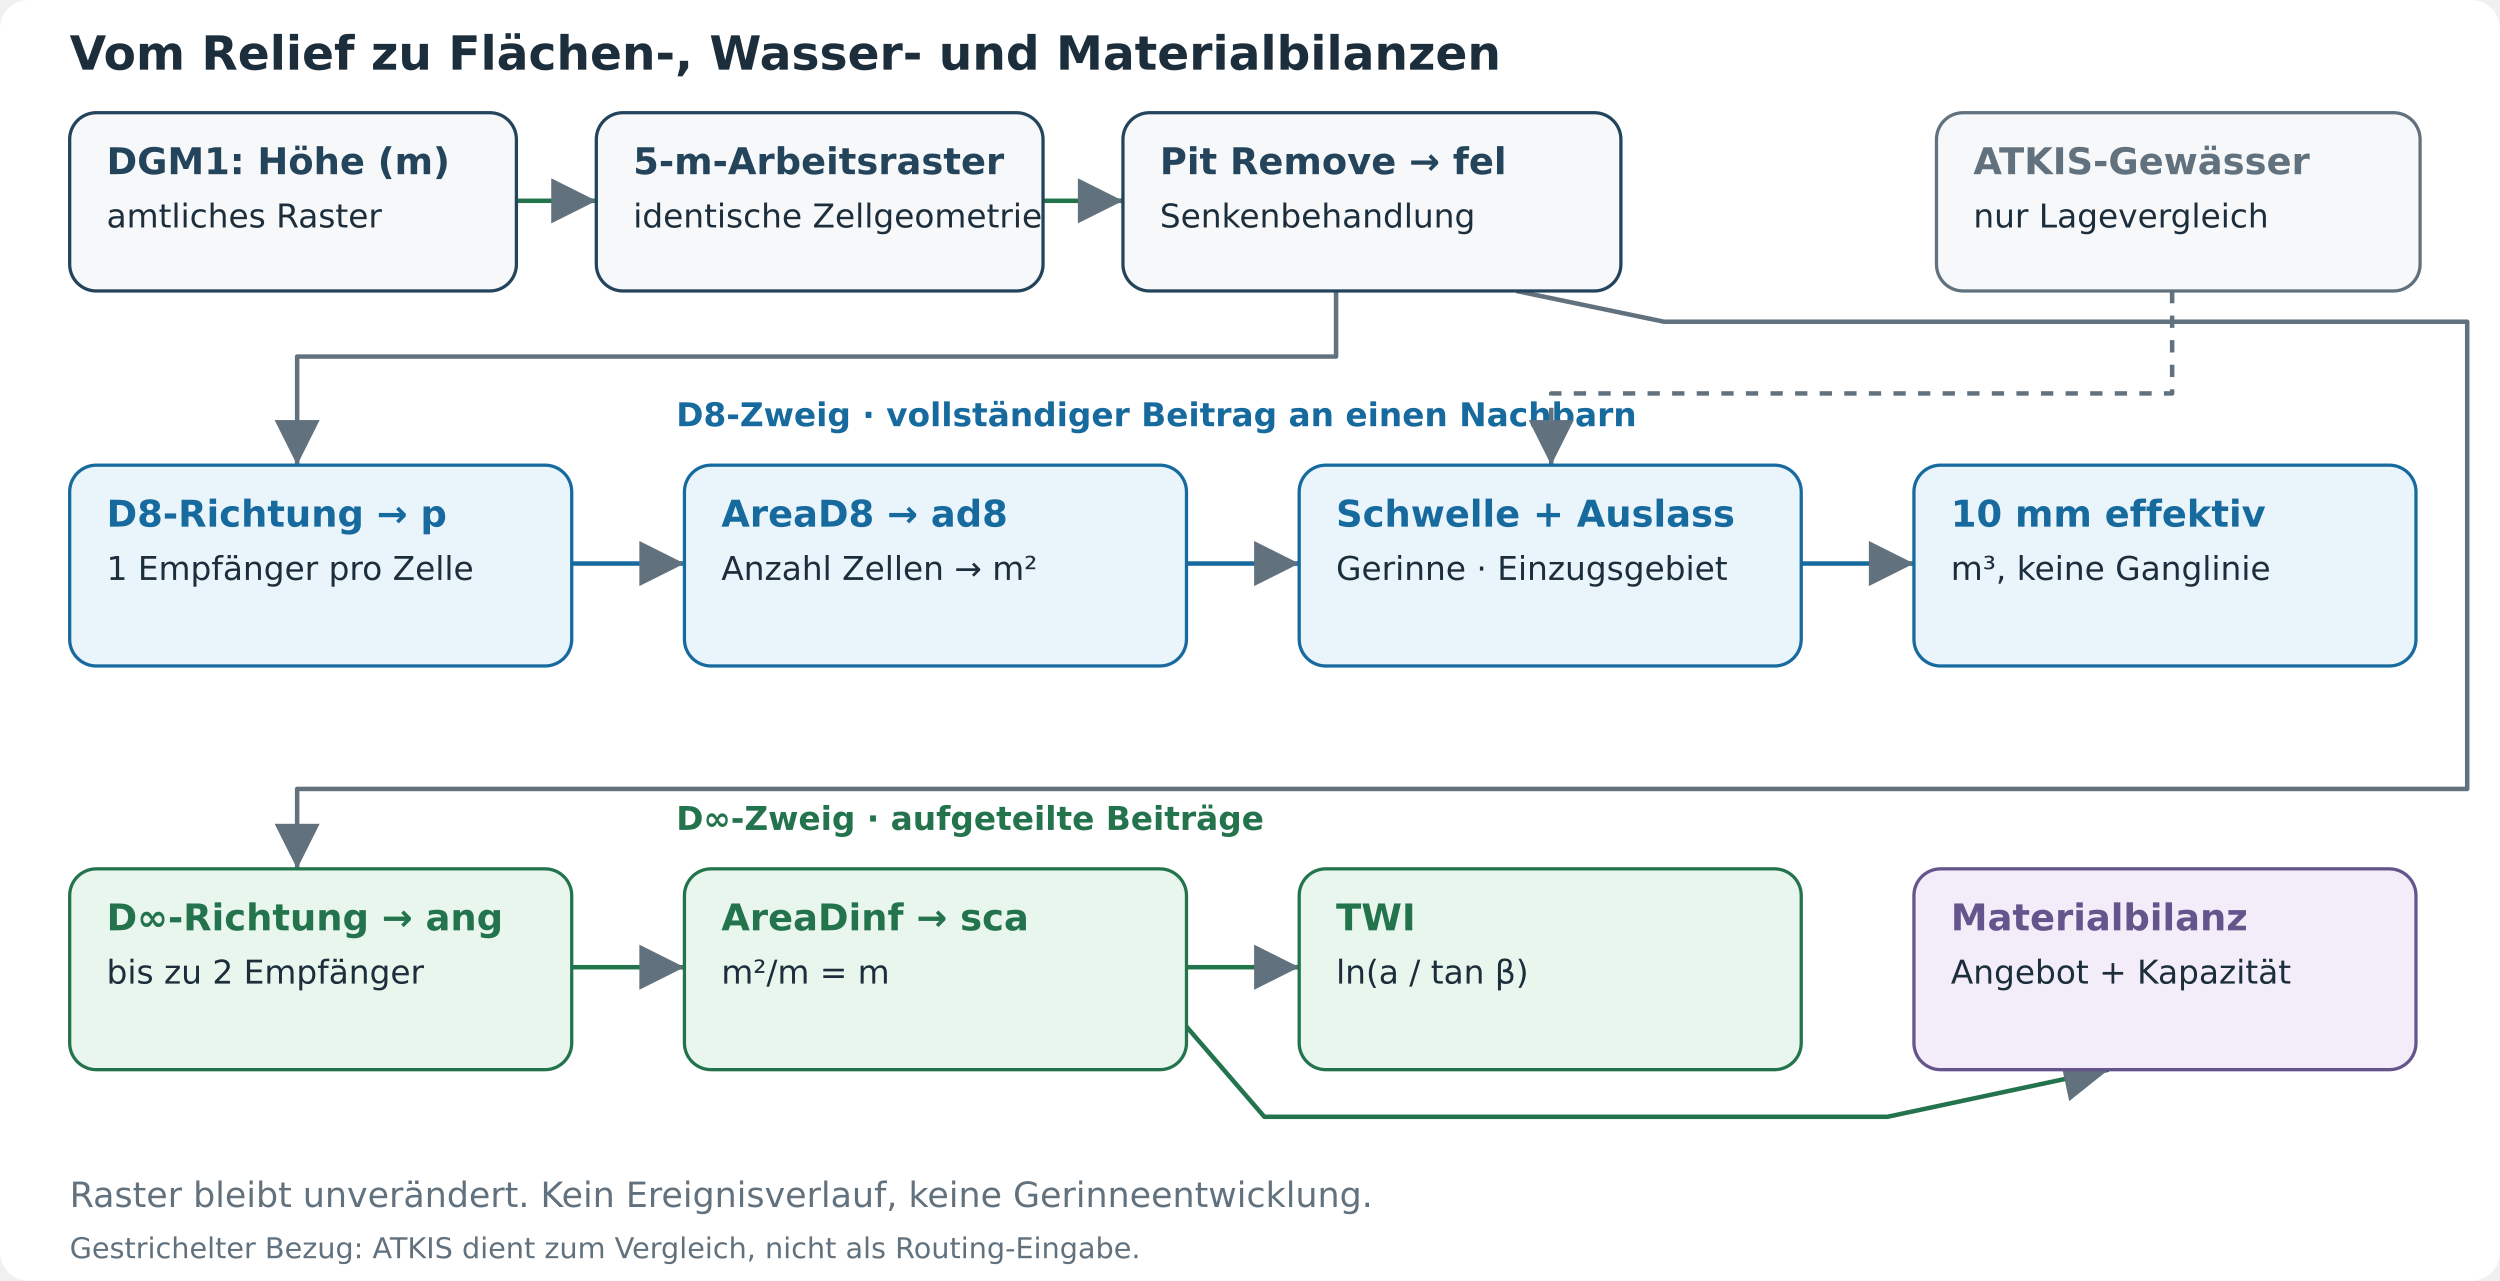
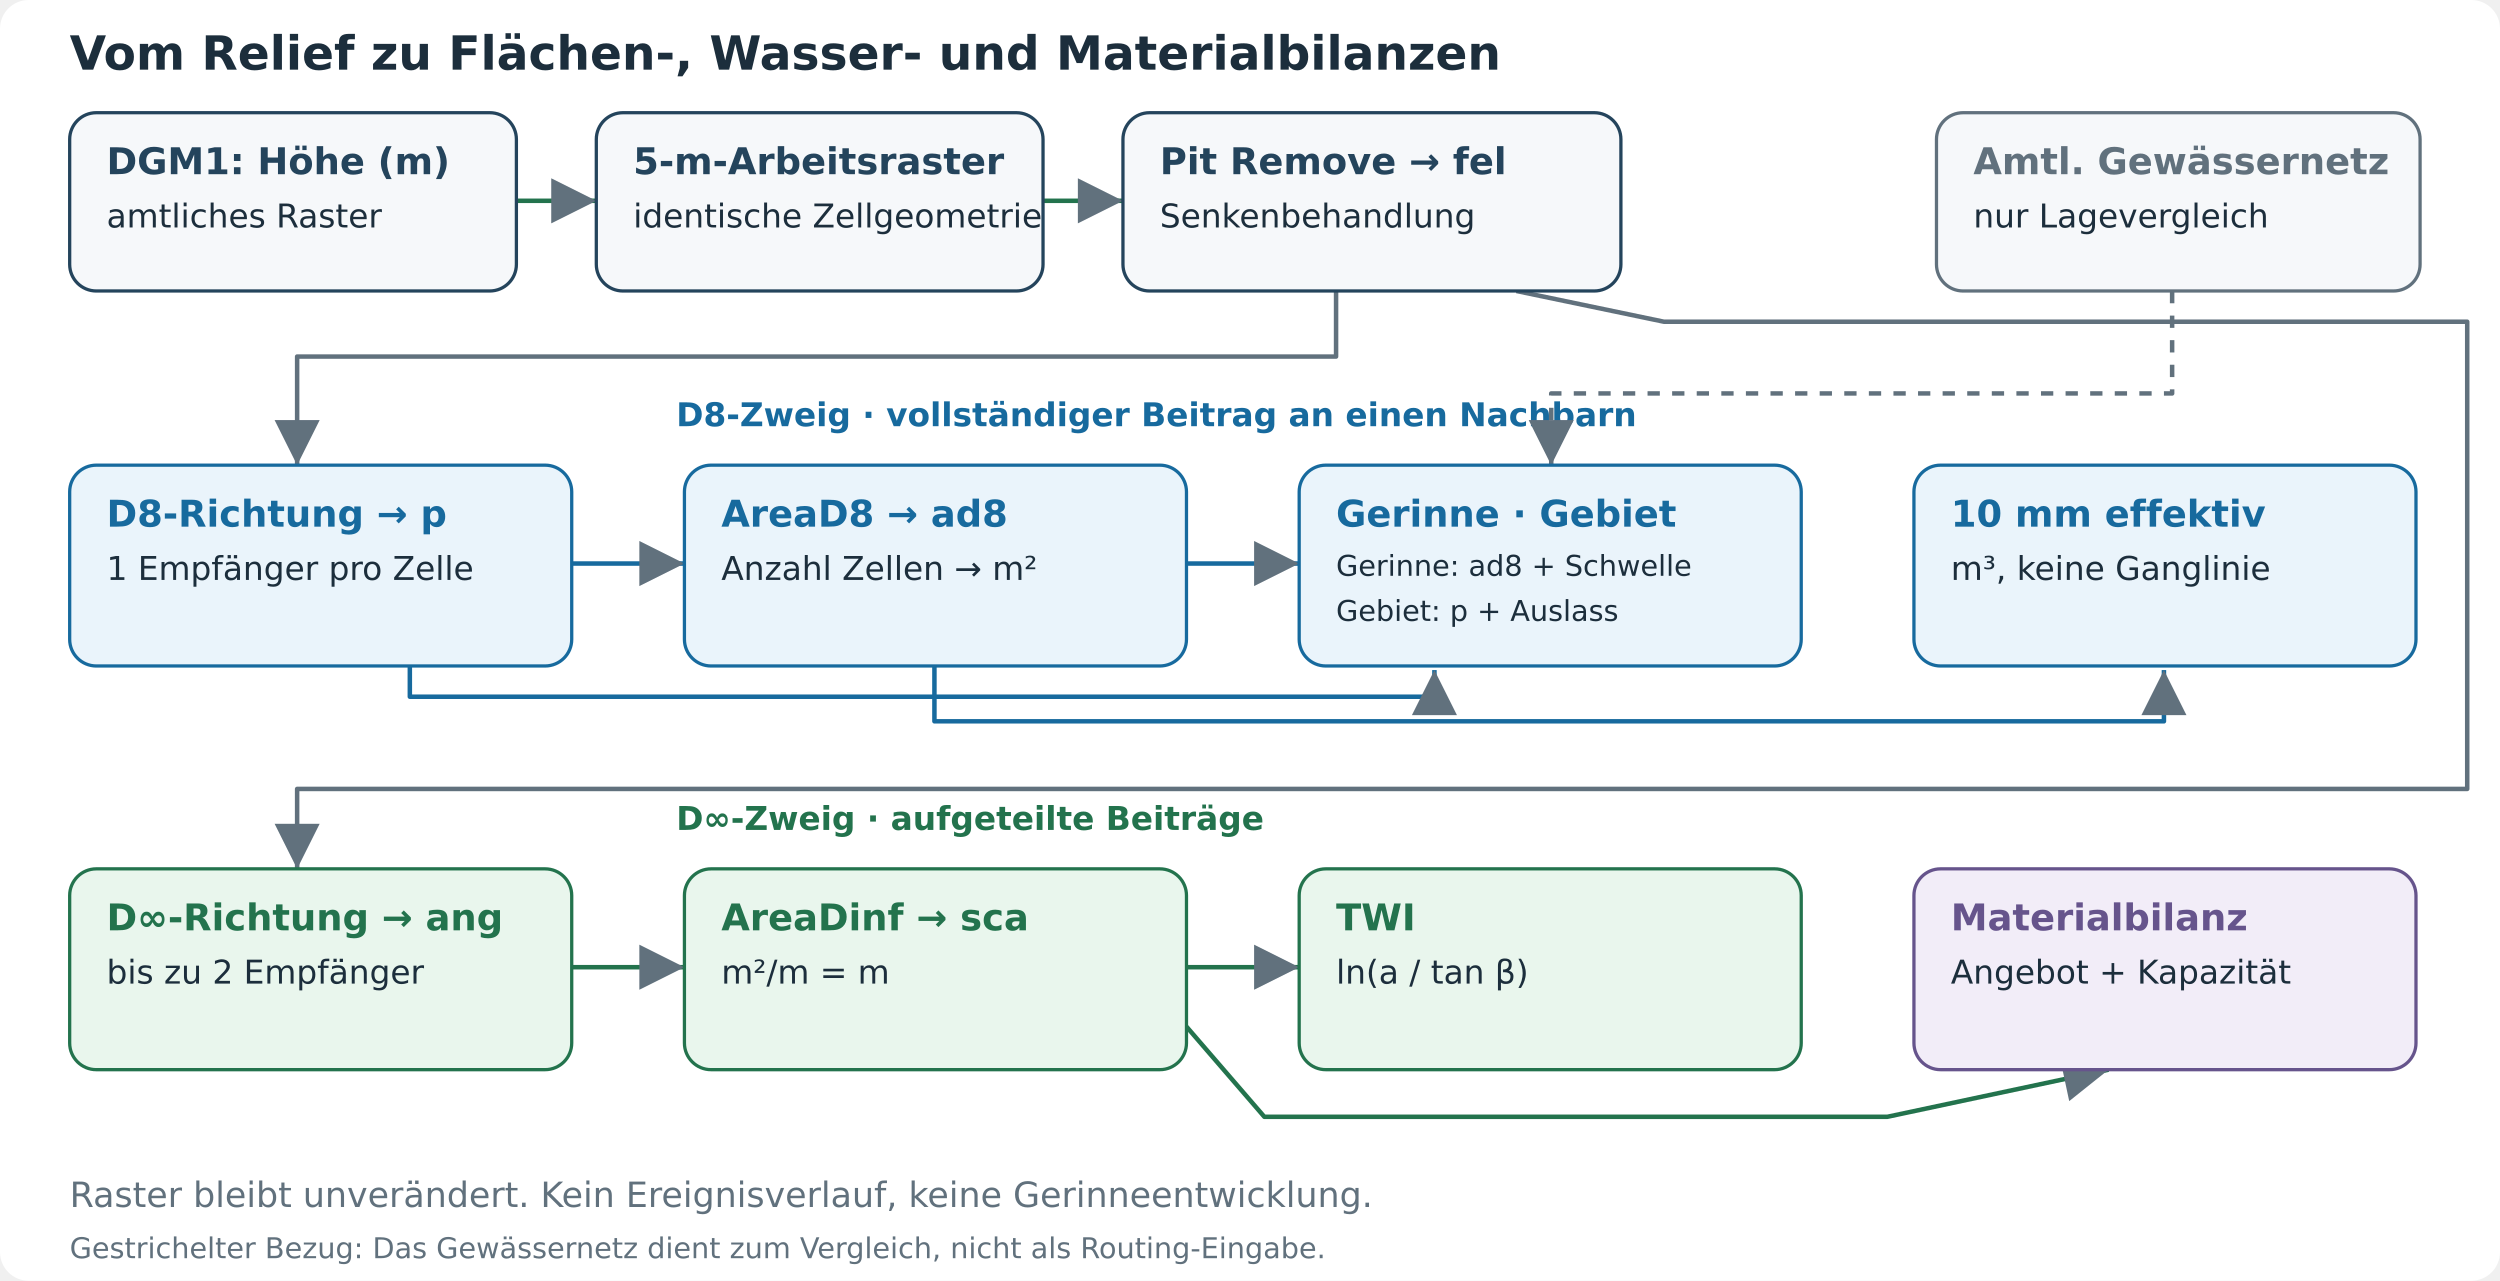
<svg xmlns="http://www.w3.org/2000/svg" baseProfile="full" height="625" version="1.1" viewBox="0 0 1220 625" width="1220">
  <defs>
    <marker id="arrow" markerHeight="10" markerWidth="11" orient="auto" refX="10" refY="5">
      <path d="M 0 0 L 10 5 L 0 10 z" fill="#61717d" />
    </marker>
  </defs>
  <rect fill="#ffffff" height="625" rx="14" width="1220" x="0" y="0" />
  <text fill="#1c2e3c" font-family="DejaVu Sans, Arial, sans-serif" font-size="23" font-weight="700" text-anchor="start" x="34" y="34">Vom Relief zu Flächen-, Wasser- und Materialbilanzen</text>
  <text fill="#176a9e" font-family="DejaVu Sans, Arial, sans-serif" font-size="16" font-weight="700" text-anchor="start" x="330" y="208">D8-Zweig · vollständiger Beitrag an einen Nachbarn</text>
  <text fill="#23734d" font-family="DejaVu Sans, Arial, sans-serif" font-size="16" font-weight="700" text-anchor="start" x="330" y="405">D∞-Zweig · aufgeteilte Beiträge</text>
  <polyline fill="none" marker-end="url(#arrow)" points="252,98 291,98" stroke="#23734d" stroke-linejoin="round" stroke-width="2.2" />
  <polyline fill="none" marker-end="url(#arrow)" points="509,98 548,98" stroke="#23734d" stroke-linejoin="round" stroke-width="2.2" />
  <polyline fill="none" marker-end="url(#arrow)" points="652,142 652,174 145,174 145,227" stroke="#61717d" stroke-linejoin="round" stroke-width="2.2" />
  <polyline fill="none" marker-end="url(#arrow)" points="740,142 812,157 1204,157 1204,385 145,385 145,424" stroke="#61717d" stroke-linejoin="round" stroke-width="2.2" />
  <polyline fill="none" marker-end="url(#arrow)" points="279,275 334,275" stroke="#176a9e" stroke-linejoin="round" stroke-width="2.2" />
  <polyline fill="none" marker-end="url(#arrow)" points="579,275 634,275" stroke="#176a9e" stroke-linejoin="round" stroke-width="2.2" />
-   <polyline fill="none" marker-end="url(#arrow)" points="879,275 934,275" stroke="#176a9e" stroke-linejoin="round" stroke-width="2.2" />
+   <polyline fill="none" marker-end="url(#arrow)" points="200,325 200,340 700,340 700,327" stroke="#176a9e" stroke-linejoin="round" stroke-width="2.2" />
+   <polyline fill="none" marker-end="url(#arrow)" points="456,325 456,352 1056,352 1056,327" stroke="#176a9e" stroke-linejoin="round" stroke-width="2.2" />
  <polyline fill="none" marker-end="url(#arrow)" points="279,472 334,472" stroke="#23734d" stroke-linejoin="round" stroke-width="2.2" />
  <polyline fill="none" marker-end="url(#arrow)" points="579,472 634,472" stroke="#23734d" stroke-linejoin="round" stroke-width="2.2" />
  <polyline fill="none" marker-end="url(#arrow)" points="579,501 617,545 921,545 1029,522" stroke="#23734d" stroke-linejoin="round" stroke-width="2.2" />
  <polyline fill="none" marker-end="url(#arrow)" points="1060,142 1060,192 757,192 757,227" stroke="#61717d" stroke-dasharray="6 6" stroke-linejoin="round" stroke-width="2.2" />
  <rect fill="#f6f8fa" height="87" rx="13" stroke="#24445c" stroke-width="1.6" width="218" x="34" y="55" />
  <text fill="#24445c" font-family="DejaVu Sans, Arial, sans-serif" font-size="18" font-weight="700" text-anchor="start" x="52" y="85">DGM1: Höhe (m)</text>
  <text fill="#1c2e3c" font-family="DejaVu Sans, Arial, sans-serif" font-size="16" font-weight="400" text-anchor="start" x="52" y="111">amtliches Raster</text>
  <rect fill="#f6f8fa" height="87" rx="13" stroke="#24445c" stroke-width="1.6" width="218" x="291" y="55" />
  <text fill="#24445c" font-family="DejaVu Sans, Arial, sans-serif" font-size="18" font-weight="700" text-anchor="start" x="309" y="85">5-m-Arbeitsraster</text>
  <text fill="#1c2e3c" font-family="DejaVu Sans, Arial, sans-serif" font-size="16" font-weight="400" text-anchor="start" x="309" y="111">identische Zellgeometrie</text>
  <rect fill="#f6f8fa" height="87" rx="13" stroke="#24445c" stroke-width="1.6" width="243" x="548" y="55" />
  <text fill="#24445c" font-family="DejaVu Sans, Arial, sans-serif" font-size="18" font-weight="700" text-anchor="start" x="566" y="85">Pit Remove → fel</text>
  <text fill="#1c2e3c" font-family="DejaVu Sans, Arial, sans-serif" font-size="16" font-weight="400" text-anchor="start" x="566" y="111">Senkenbehandlung</text>
  <rect fill="#f6f8fa" height="87" rx="13" stroke="#61717d" stroke-width="1.6" width="236" x="945" y="55" />
-   <text fill="#61717d" font-family="DejaVu Sans, Arial, sans-serif" font-size="18" font-weight="700" text-anchor="start" x="963" y="85">ATKIS-Gewässer</text>
+   <text fill="#61717d" font-family="DejaVu Sans, Arial, sans-serif" font-size="18" font-weight="700" text-anchor="start" x="963" y="85">Amtl. Gewässernetz</text>
  <text fill="#1c2e3c" font-family="DejaVu Sans, Arial, sans-serif" font-size="16" font-weight="400" text-anchor="start" x="963" y="111">nur Lagevergleich</text>
  <rect fill="#eaf4fb" height="98" rx="13" stroke="#176a9e" stroke-width="1.6" width="245" x="34" y="227" />
  <text fill="#176a9e" font-family="DejaVu Sans, Arial, sans-serif" font-size="18" font-weight="700" text-anchor="start" x="52" y="257">D8-Richtung → p</text>
  <text fill="#1c2e3c" font-family="DejaVu Sans, Arial, sans-serif" font-size="16" font-weight="400" text-anchor="start" x="52" y="283">1 Empfänger pro Zelle</text>
  <rect fill="#eaf4fb" height="98" rx="13" stroke="#176a9e" stroke-width="1.6" width="245" x="334" y="227" />
  <text fill="#176a9e" font-family="DejaVu Sans, Arial, sans-serif" font-size="18" font-weight="700" text-anchor="start" x="352" y="257">AreaD8 → ad8</text>
  <text fill="#1c2e3c" font-family="DejaVu Sans, Arial, sans-serif" font-size="16" font-weight="400" text-anchor="start" x="352" y="283">Anzahl Zellen → m²</text>
  <rect fill="#eaf4fb" height="98" rx="13" stroke="#176a9e" stroke-width="1.6" width="245" x="634" y="227" />
-   <text fill="#176a9e" font-family="DejaVu Sans, Arial, sans-serif" font-size="18" font-weight="700" text-anchor="start" x="652" y="257">Schwelle + Auslass</text>
-   <text fill="#1c2e3c" font-family="DejaVu Sans, Arial, sans-serif" font-size="16" font-weight="400" text-anchor="start" x="652" y="283">Gerinne · Einzugsgebiet</text>
+   <text fill="#176a9e" font-family="DejaVu Sans, Arial, sans-serif" font-size="18" font-weight="700" text-anchor="start" x="652" y="257">Gerinne · Gebiet</text>
+   <text fill="#1c2e3c" font-family="DejaVu Sans, Arial, sans-serif" font-size="14" font-weight="400" text-anchor="start" x="652" y="281">Gerinne: ad8 + Schwelle</text>
+   <text fill="#1c2e3c" font-family="DejaVu Sans, Arial, sans-serif" font-size="14" font-weight="400" text-anchor="start" x="652" y="303">Gebiet: p + Auslass</text>
  <rect fill="#eaf4fb" height="98" rx="13" stroke="#176a9e" stroke-width="1.6" width="245" x="934" y="227" />
  <text fill="#176a9e" font-family="DejaVu Sans, Arial, sans-serif" font-size="18" font-weight="700" text-anchor="start" x="952" y="257">10 mm effektiv</text>
  <text fill="#1c2e3c" font-family="DejaVu Sans, Arial, sans-serif" font-size="16" font-weight="400" text-anchor="start" x="952" y="283">m³, keine Ganglinie</text>
  <rect fill="#e9f6ed" height="98" rx="13" stroke="#23734d" stroke-width="1.6" width="245" x="34" y="424" />
  <text fill="#23734d" font-family="DejaVu Sans, Arial, sans-serif" font-size="18" font-weight="700" text-anchor="start" x="52" y="454">D∞-Richtung → ang</text>
  <text fill="#1c2e3c" font-family="DejaVu Sans, Arial, sans-serif" font-size="16" font-weight="400" text-anchor="start" x="52" y="480">bis zu 2 Empfänger</text>
  <rect fill="#e9f6ed" height="98" rx="13" stroke="#23734d" stroke-width="1.6" width="245" x="334" y="424" />
  <text fill="#23734d" font-family="DejaVu Sans, Arial, sans-serif" font-size="18" font-weight="700" text-anchor="start" x="352" y="454">AreaDinf → sca</text>
  <text fill="#1c2e3c" font-family="DejaVu Sans, Arial, sans-serif" font-size="16" font-weight="400" text-anchor="start" x="352" y="480">m²/m = m</text>
  <rect fill="#e9f6ed" height="98" rx="13" stroke="#23734d" stroke-width="1.6" width="245" x="634" y="424" />
  <text fill="#23734d" font-family="DejaVu Sans, Arial, sans-serif" font-size="18" font-weight="700" text-anchor="start" x="652" y="454">TWI</text>
  <text fill="#1c2e3c" font-family="DejaVu Sans, Arial, sans-serif" font-size="16" font-weight="400" text-anchor="start" x="652" y="480">ln(a / tan β)</text>
  <rect fill="#f2edf8" height="98" rx="13" stroke="#66548c" stroke-width="1.6" width="245" x="934" y="424" />
  <text fill="#66548c" font-family="DejaVu Sans, Arial, sans-serif" font-size="18" font-weight="700" text-anchor="start" x="952" y="454">Materialbilanz</text>
  <text fill="#1c2e3c" font-family="DejaVu Sans, Arial, sans-serif" font-size="16" font-weight="400" text-anchor="start" x="952" y="480">Angebot + Kapazität</text>
  <text fill="#61717d" font-family="DejaVu Sans, Arial, sans-serif" font-size="17" font-weight="400" text-anchor="start" x="34" y="589">Raster bleibt unverändert. Kein Ereignisverlauf, keine Gerinneentwicklung.</text>
-   <text fill="#61717d" font-family="DejaVu Sans, Arial, sans-serif" font-size="14" font-weight="400" text-anchor="start" x="34" y="614">Gestrichelter Bezug: ATKIS dient zum Vergleich, nicht als Routing-Eingabe.</text>
+   <text fill="#61717d" font-family="DejaVu Sans, Arial, sans-serif" font-size="14" font-weight="400" text-anchor="start" x="34" y="614">Gestrichelter Bezug: Das Gewässernetz dient zum Vergleich, nicht als Routing-Eingabe.</text>
</svg>
